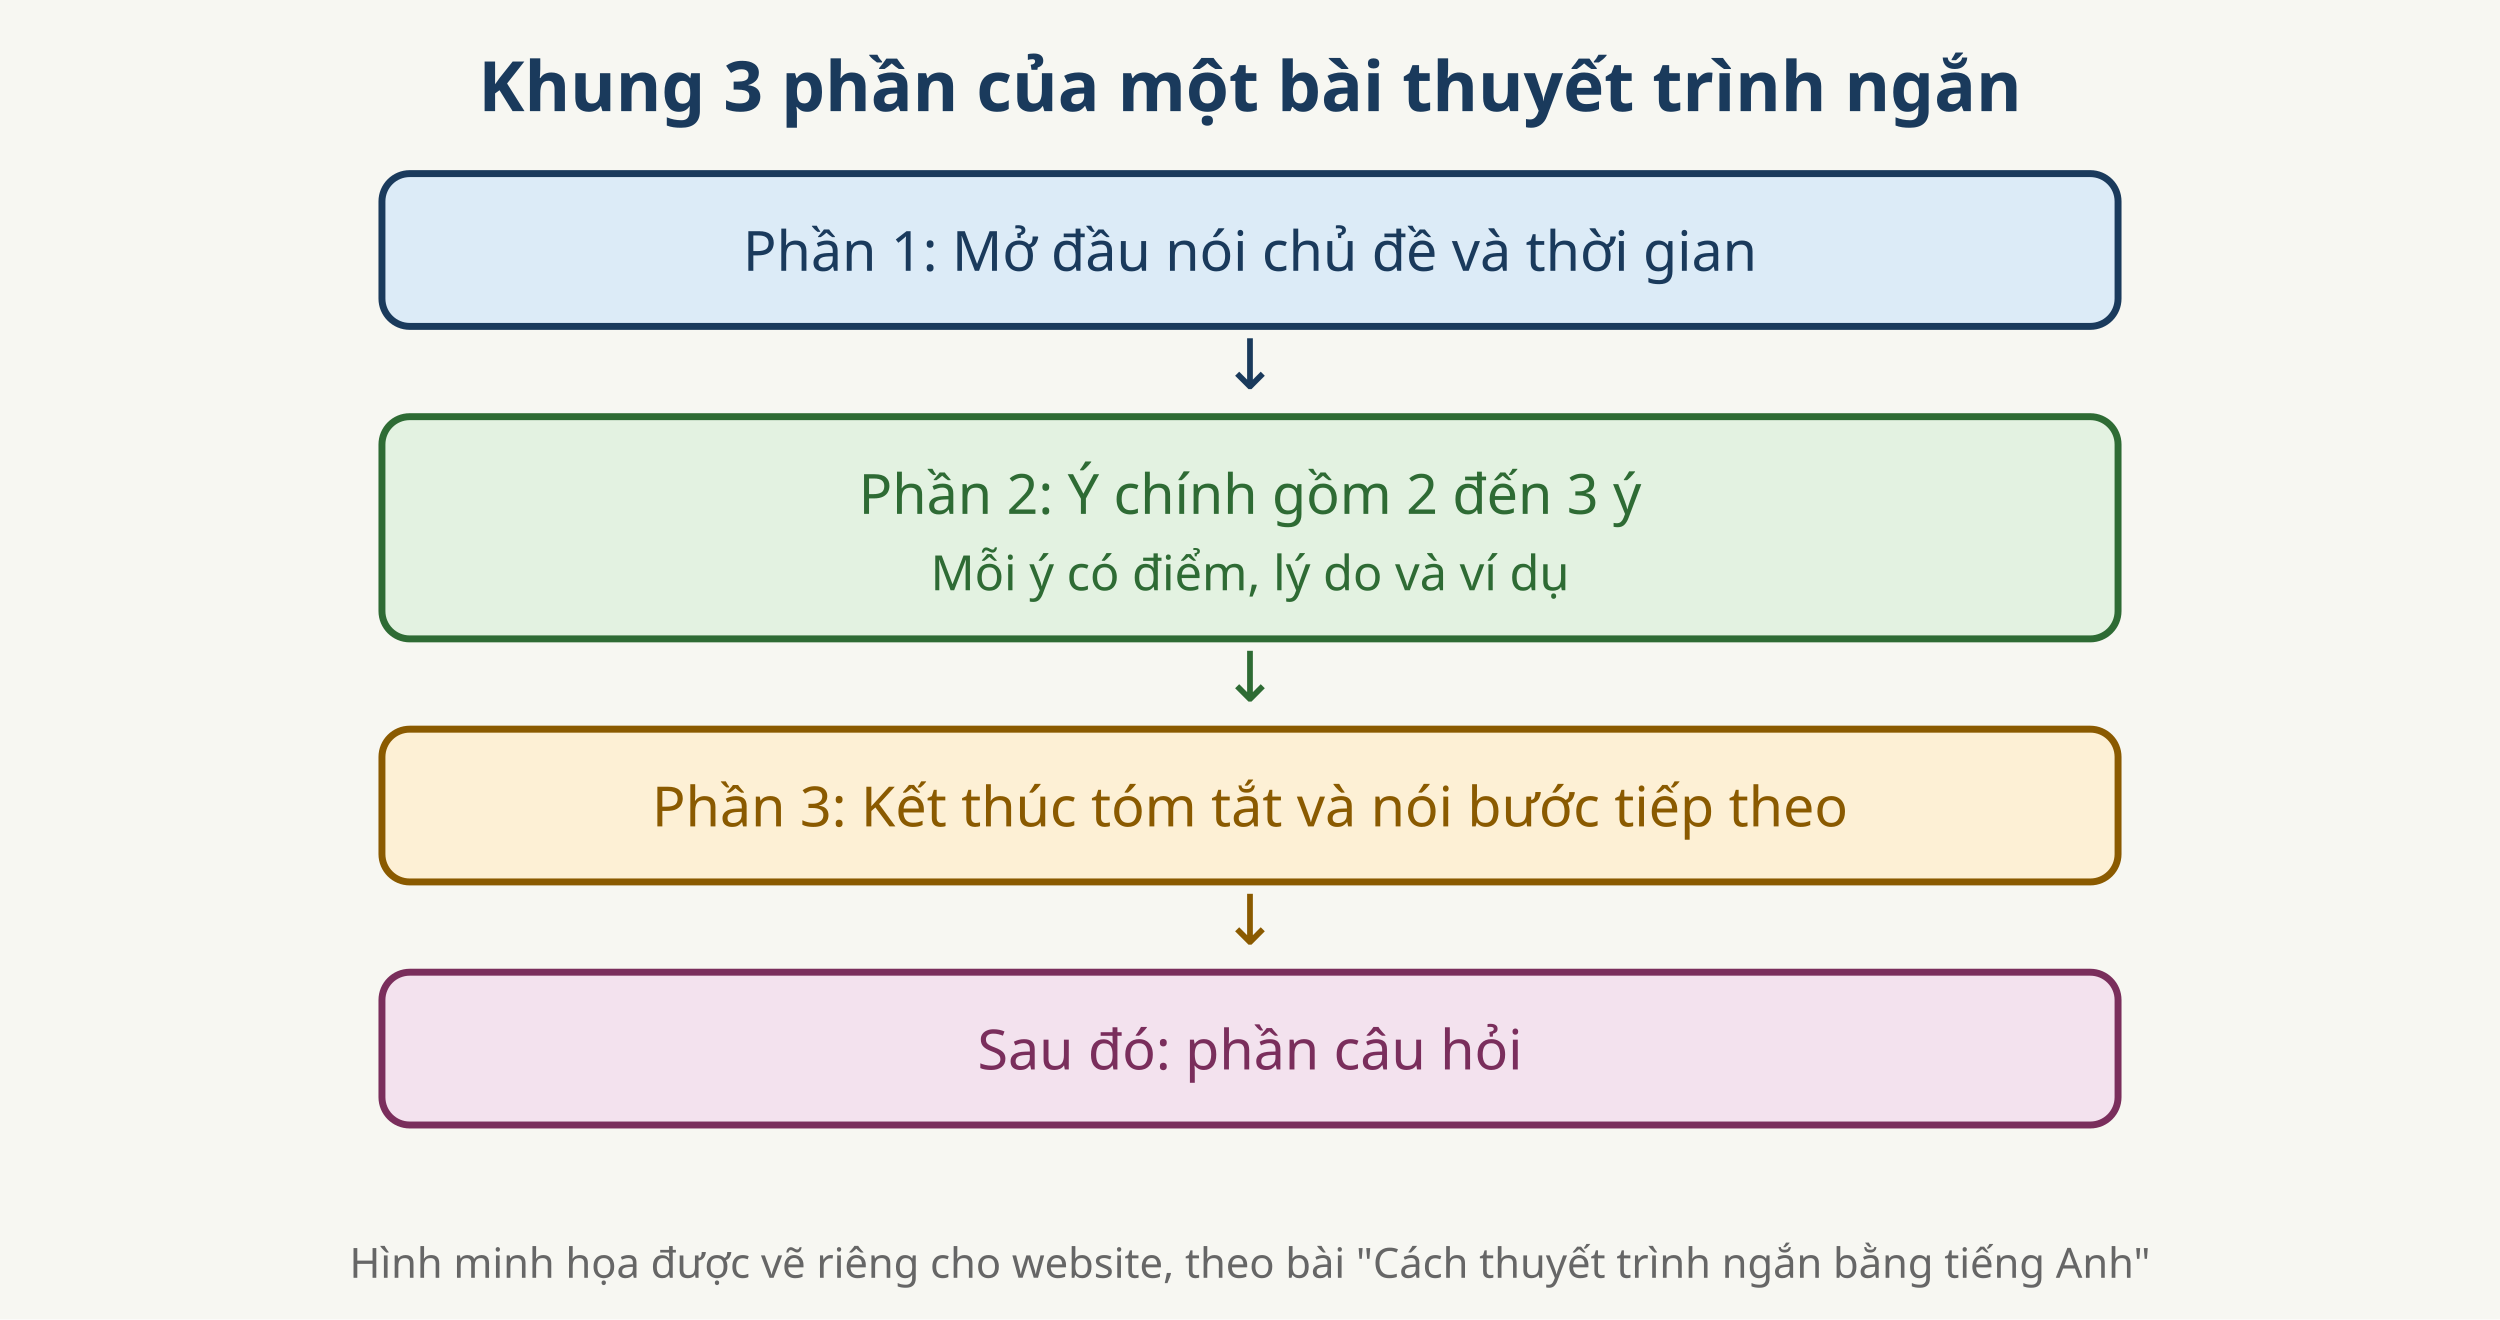
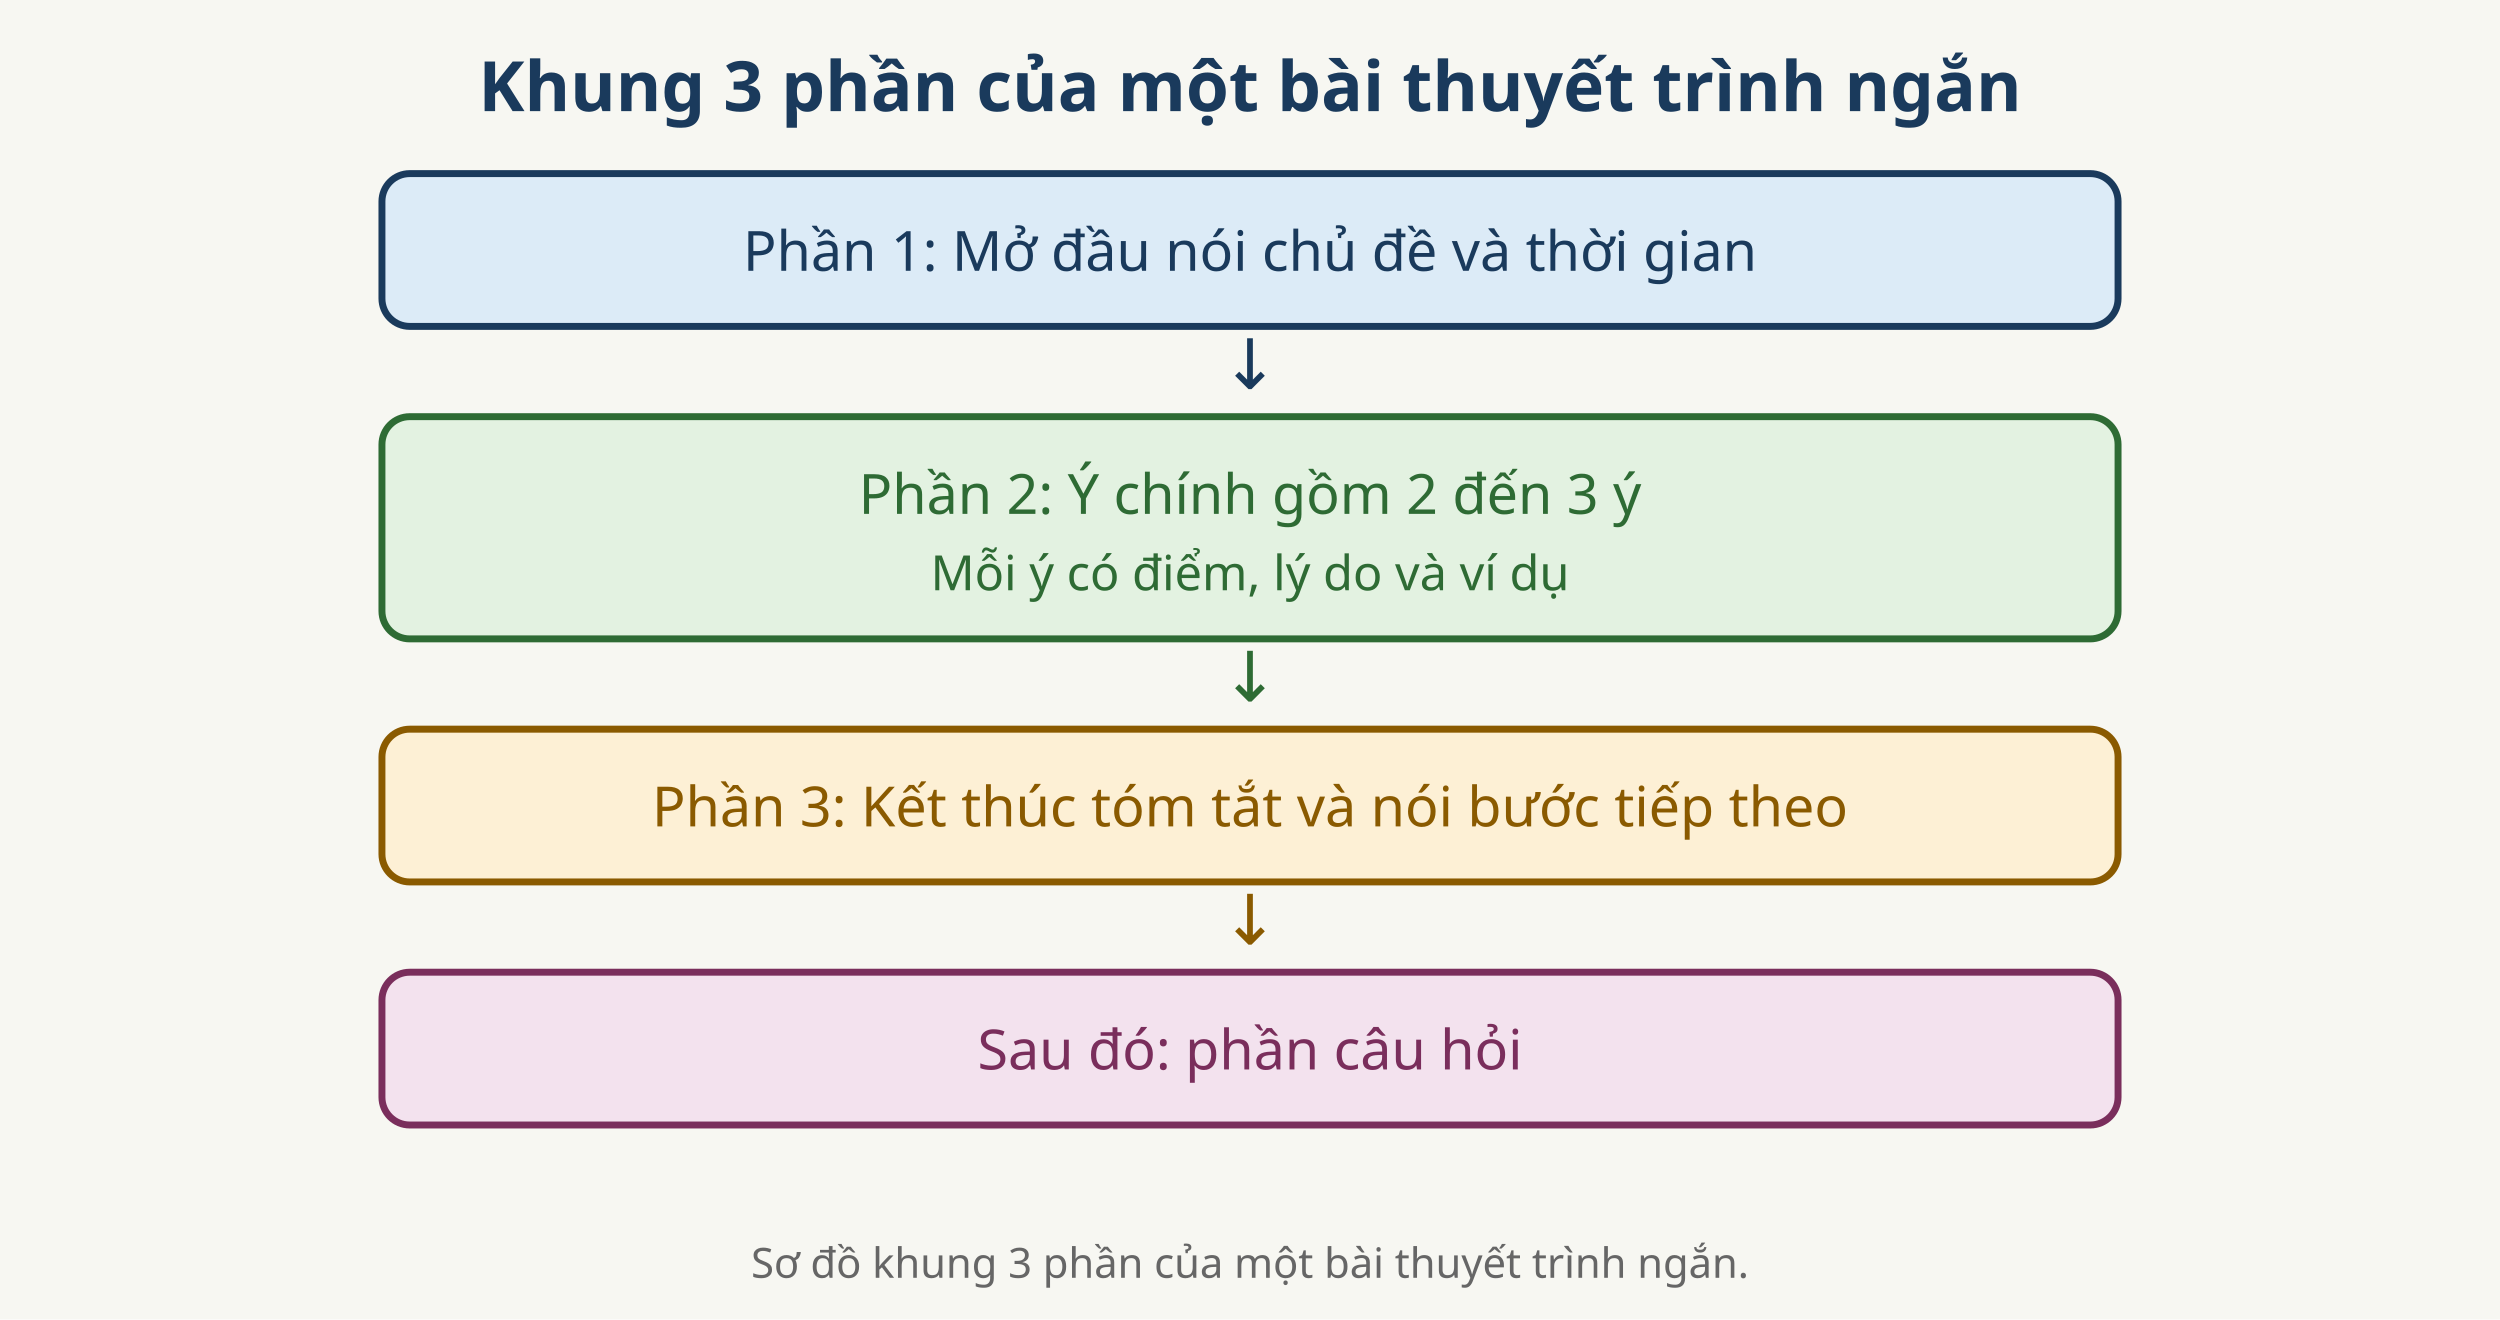
<svg xmlns="http://www.w3.org/2000/svg" width="720" height="380" viewBox="0 0 720 380" role="img" aria-labelledby="title desc">
  <rect width="720" height="380" fill="#f7f7f2" />
  <text x="360" y="32" text-anchor="middle" font-family="sans-serif" font-size="20" font-weight="bold" fill="#1a3a5c">Khung 3 phần của một bài thuyết trình ngắn</text>
  <g font-family="sans-serif">
    <rect x="110" y="50" width="500" height="44" rx="8" fill="#dcebf7" stroke="#1a3a5c" stroke-width="2" />
    <text x="360" y="78" text-anchor="middle" font-size="16" fill="#1a3a5c">Phần 1: Mở đầu nói chủ đề và thời gian</text>
    <text x="360" y="112" text-anchor="middle" font-size="20" fill="#1a3a5c">↓</text>
    <rect x="110" y="120" width="500" height="64" rx="8" fill="#e3f2e1" stroke="#2e6b34" stroke-width="2" />
    <text x="360" y="148" text-anchor="middle" font-size="16" fill="#2e6b34">Phần 2: Ý chính gồm 2 đến 3 ý</text>
    <text x="360" y="170" text-anchor="middle" font-size="14" fill="#2e6b34">Mỗi ý có điểm, lý do và ví dụ</text>
    <text x="360" y="202" text-anchor="middle" font-size="20" fill="#2e6b34">↓</text>
    <rect x="110" y="210" width="500" height="44" rx="8" fill="#fdf0d5" stroke="#8a5a00" stroke-width="2" />
    <text x="360" y="238" text-anchor="middle" font-size="16" fill="#8a5a00">Phần 3: Kết thúc tóm tắt và nói bước tiếp theo</text>
    <text x="360" y="272" text-anchor="middle" font-size="20" fill="#8a5a00">↓</text>
    <rect x="110" y="280" width="500" height="44" rx="8" fill="#f3e2ee" stroke="#7a2e5c" stroke-width="2" />
    <text x="360" y="308" text-anchor="middle" font-size="16" fill="#7a2e5c">Sau đó: phần câu hỏi</text>
  </g>
-   <text x="360" y="368" text-anchor="middle" font-family="sans-serif" font-size="12" fill="#666">Hình minh họa được vẽ riêng cho website, theo bài "Cách thuyết trình ngắn bằng tiếng Anh"</text>
+   <text x="360" y="368" text-anchor="middle" font-family="sans-serif" font-size="12" fill="#666">Sơ đồ khung 3 phần của một bài thuyết trình ngắn.</text>
</svg>
